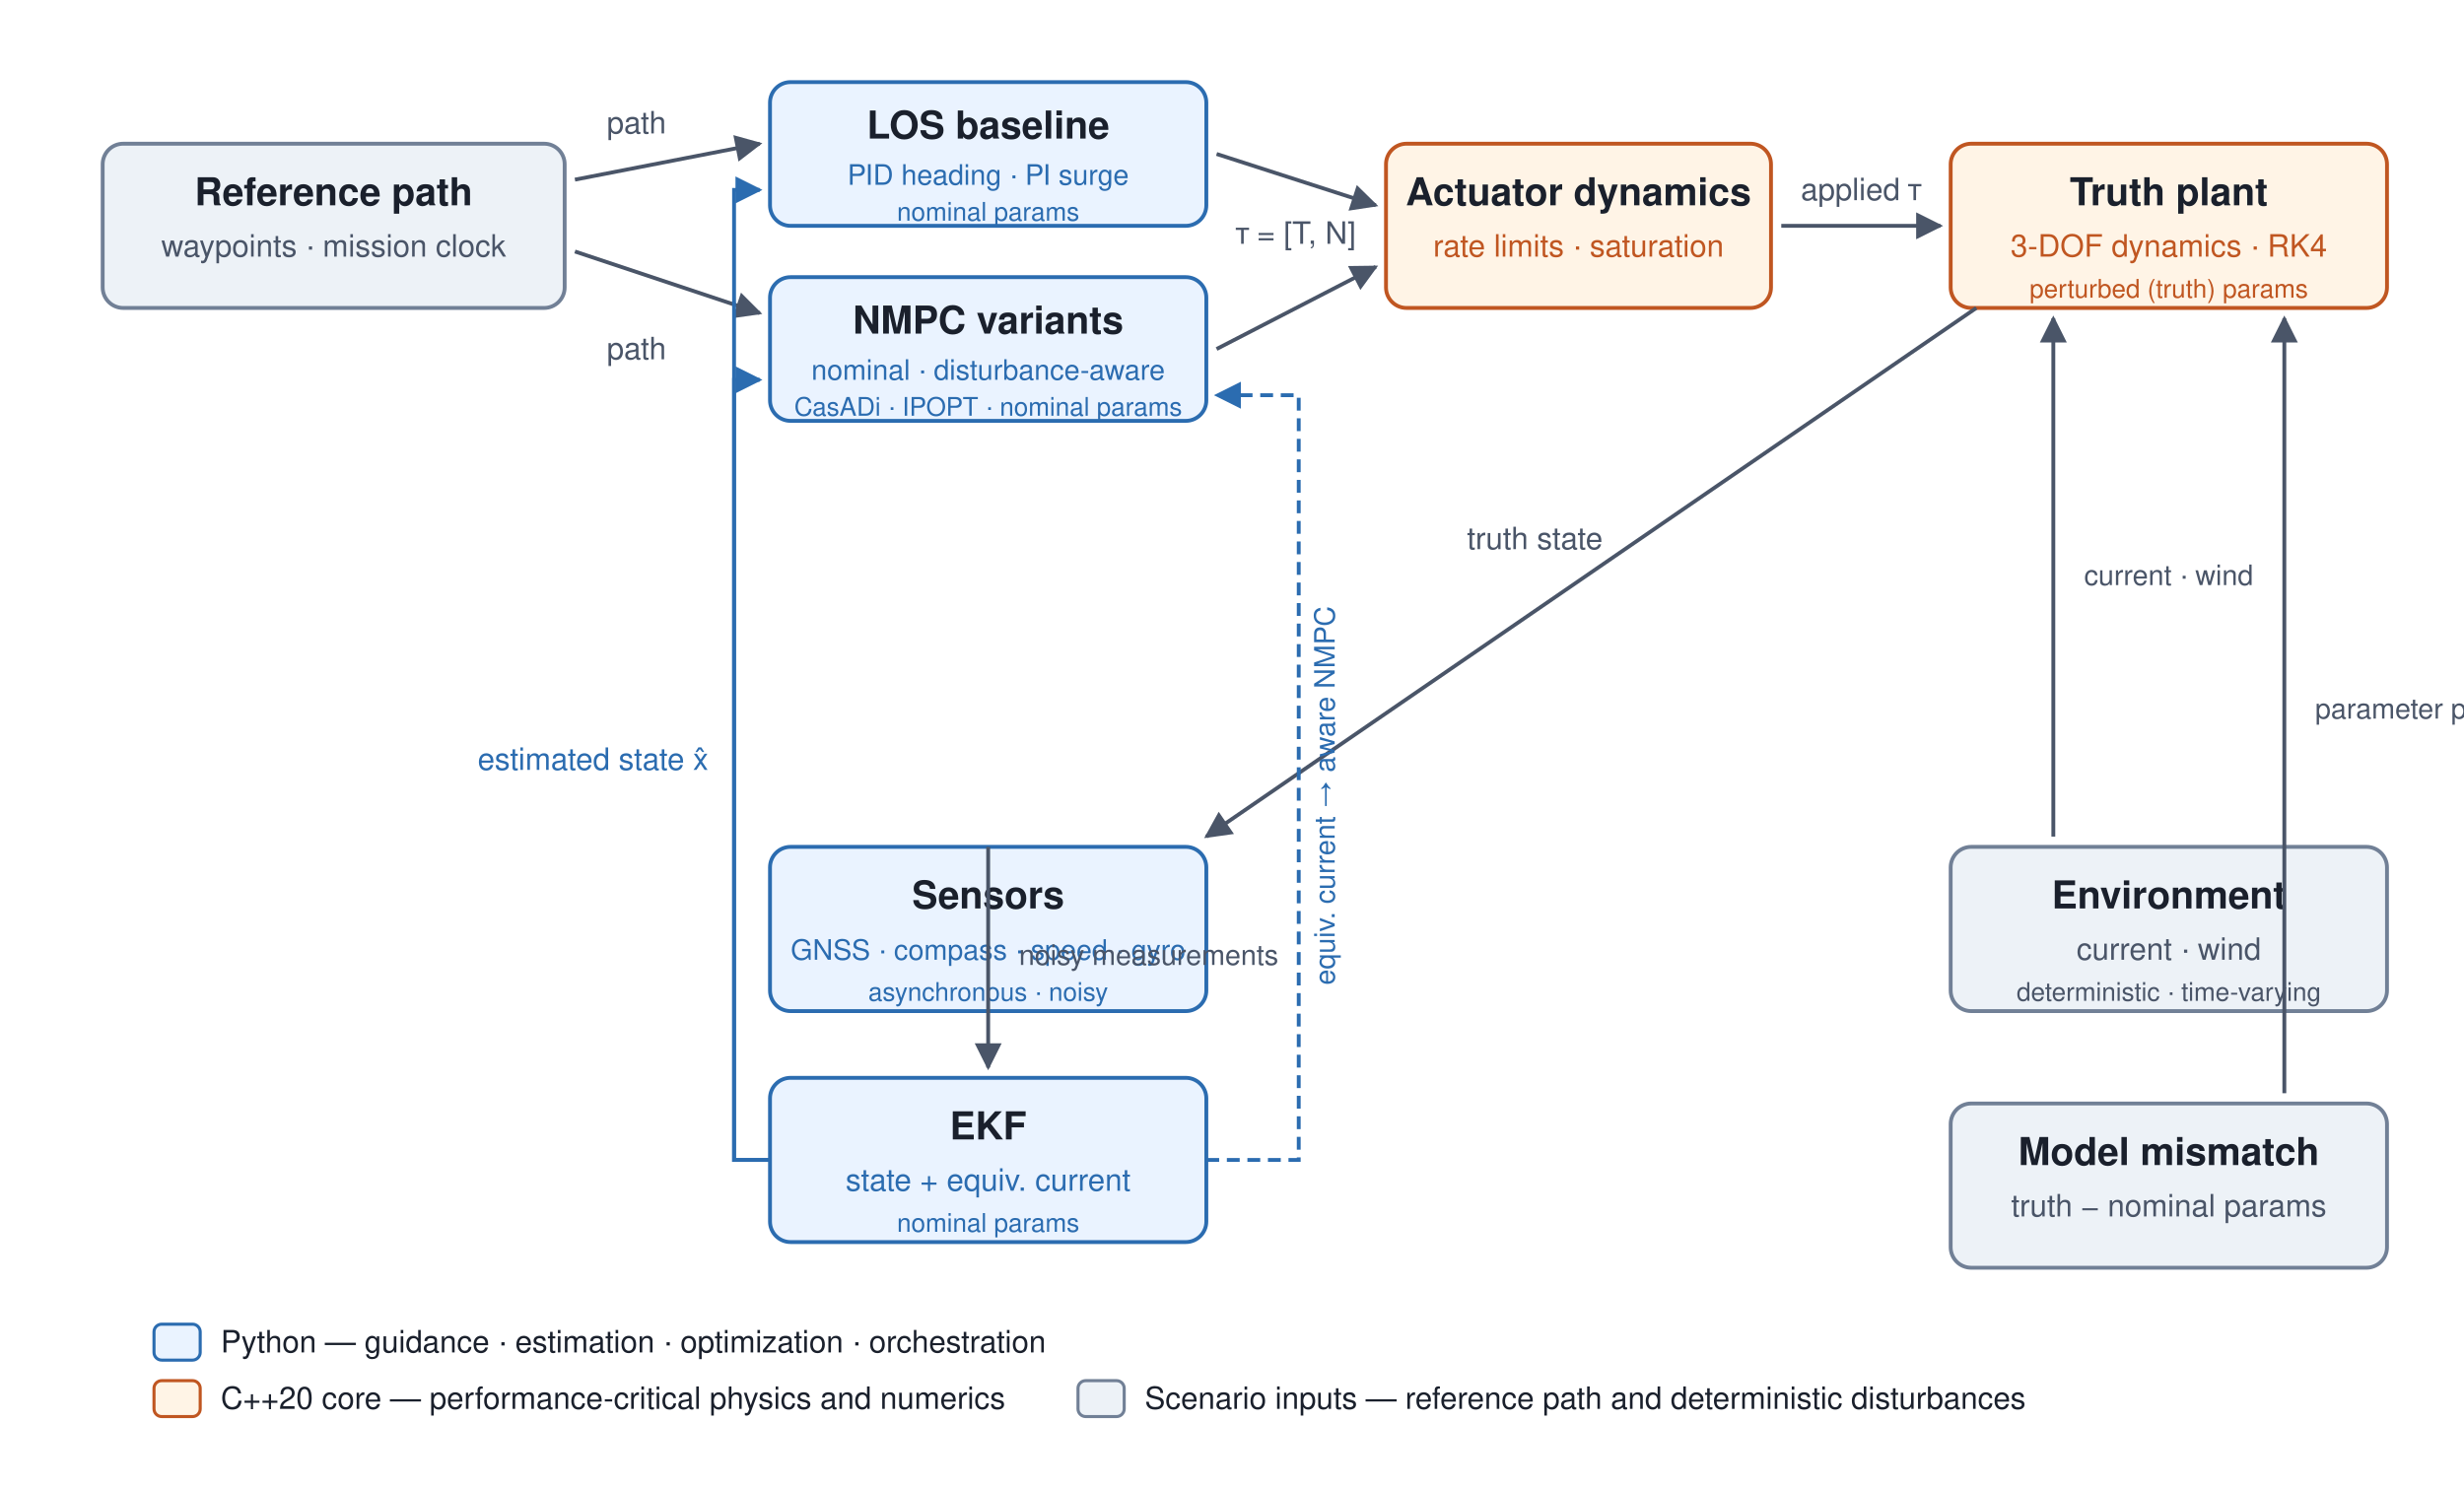
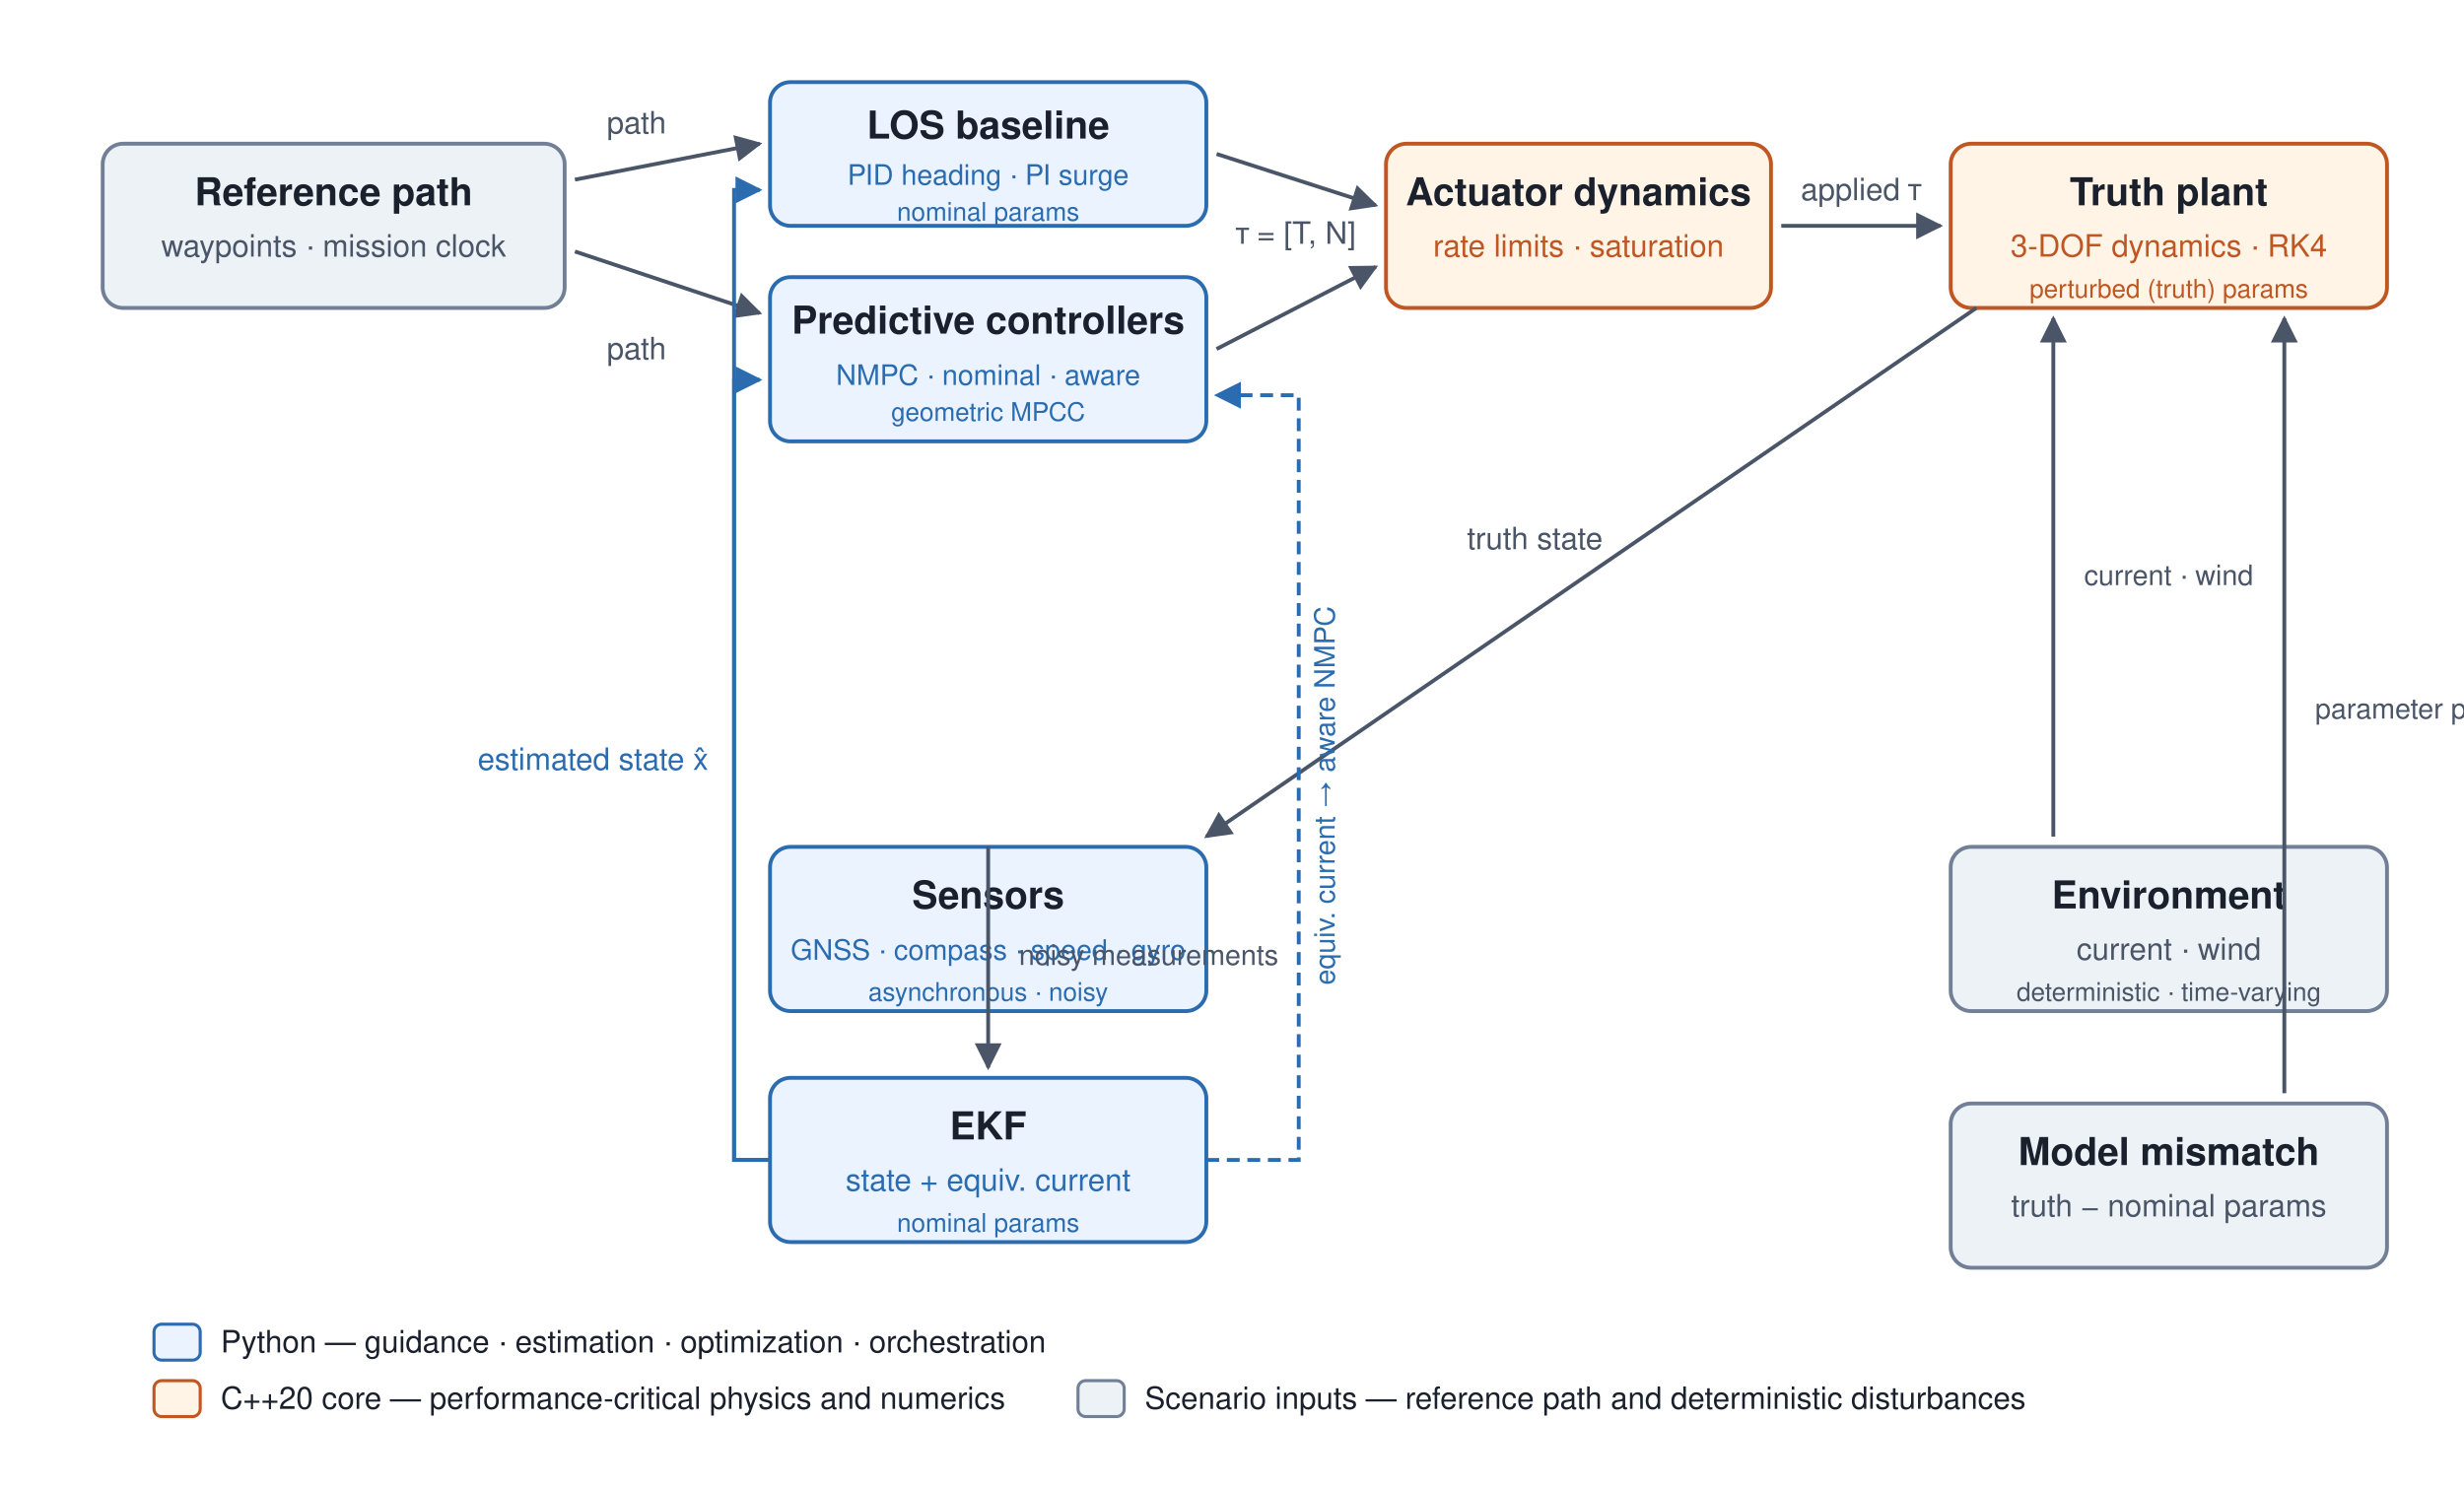
<svg xmlns="http://www.w3.org/2000/svg" viewBox="0 0 960 580" font-family="Helvetica, Arial, sans-serif">
  <defs>
    <marker id="arrow" viewBox="0 0 10 10" refX="9" refY="5" markerWidth="7" markerHeight="7" orient="auto-start-reverse">
      <path d="M 0 0 L 10 5 L 0 10 z" fill="#4a5568" />
    </marker>
    <marker id="arrow-blue" viewBox="0 0 10 10" refX="9" refY="5" markerWidth="7" markerHeight="7" orient="auto-start-reverse">
      <path d="M 0 0 L 10 5 L 0 10 z" fill="#2b6cb0" />
    </marker>
  </defs>
  <rect x="40" y="56" width="180" height="64" rx="8" fill="#edf2f7" stroke="#718096" stroke-width="1.5" />
  <text x="130" y="80" text-anchor="middle" font-size="15" font-weight="bold" fill="#1a202c">Reference path</text>
  <text x="130" y="100" text-anchor="middle" font-size="12" fill="#4a5568">waypoints · mission clock</text>
  <rect x="300" y="32" width="170" height="56" rx="8" fill="#eaf3ff" stroke="#2b6cb0" stroke-width="1.5" />
  <text x="385" y="54" text-anchor="middle" font-size="15" font-weight="bold" fill="#1a202c">LOS baseline</text>
  <text x="385" y="72" text-anchor="middle" font-size="11" fill="#2b6cb0">PID heading · PI surge</text>
  <text x="385" y="86" text-anchor="middle" font-size="10" fill="#2b6cb0">nominal params</text>
-   <rect x="300" y="108" width="170" height="56" rx="8" fill="#eaf3ff" stroke="#2b6cb0" stroke-width="1.5" />
-   <text x="385" y="130" text-anchor="middle" font-size="15" font-weight="bold" fill="#1a202c">NMPC variants</text>
-   <text x="385" y="148" text-anchor="middle" font-size="11" fill="#2b6cb0">nominal · disturbance-aware</text>
-   <text x="385" y="162" text-anchor="middle" font-size="10" fill="#2b6cb0">CasADi · IPOPT · nominal params</text>
+   <rect x="300" y="108" width="170" height="64" rx="8" fill="#eaf3ff" stroke="#2b6cb0" stroke-width="1.5" />
+   <text x="385" y="130" text-anchor="middle" font-size="15" font-weight="bold" fill="#1a202c">Predictive controllers</text>
+   <text x="385" y="150" text-anchor="middle" font-size="11" fill="#2b6cb0">NMPC · nominal · aware</text>
+   <text x="385" y="164" text-anchor="middle" font-size="10" fill="#2b6cb0">geometric MPCC</text>
  <rect x="540" y="56" width="150" height="64" rx="8" fill="#fff4e6" stroke="#c05621" stroke-width="1.5" />
  <text x="615" y="80" text-anchor="middle" font-size="15" font-weight="bold" fill="#1a202c">Actuator dynamics</text>
  <text x="615" y="100" text-anchor="middle" font-size="12" fill="#c05621">rate limits · saturation</text>
  <rect x="760" y="56" width="170" height="64" rx="8" fill="#fff4e6" stroke="#c05621" stroke-width="1.5" />
  <text x="845" y="80" text-anchor="middle" font-size="15" font-weight="bold" fill="#1a202c">Truth plant</text>
  <text x="845" y="100" text-anchor="middle" font-size="12" fill="#c05621">3-DOF dynamics · RK4</text>
  <text x="845" y="116" text-anchor="middle" font-size="10" fill="#c05621">perturbed (truth) params</text>
  <rect x="300" y="330" width="170" height="64" rx="8" fill="#eaf3ff" stroke="#2b6cb0" stroke-width="1.5" />
  <text x="385" y="354" text-anchor="middle" font-size="15" font-weight="bold" fill="#1a202c">Sensors</text>
  <text x="385" y="374" text-anchor="middle" font-size="11" fill="#2b6cb0">GNSS · compass · speed · gyro</text>
  <text x="385" y="390" text-anchor="middle" font-size="10" fill="#2b6cb0">asynchronous · noisy</text>
  <rect x="300" y="420" width="170" height="64" rx="8" fill="#eaf3ff" stroke="#2b6cb0" stroke-width="1.5" />
  <text x="385" y="444" text-anchor="middle" font-size="15" font-weight="bold" fill="#1a202c">EKF</text>
  <text x="385" y="464" text-anchor="middle" font-size="12" fill="#2b6cb0">state + equiv. current</text>
  <text x="385" y="480" text-anchor="middle" font-size="10" fill="#2b6cb0">nominal params</text>
  <rect x="760" y="330" width="170" height="64" rx="8" fill="#edf2f7" stroke="#718096" stroke-width="1.5" />
  <text x="845" y="354" text-anchor="middle" font-size="15" font-weight="bold" fill="#1a202c">Environment</text>
  <text x="845" y="374" text-anchor="middle" font-size="12" fill="#4a5568">current · wind</text>
  <text x="845" y="390" text-anchor="middle" font-size="10" fill="#4a5568">deterministic · time-varying</text>
  <rect x="760" y="430" width="170" height="64" rx="8" fill="#edf2f7" stroke="#718096" stroke-width="1.5" />
  <text x="845" y="454" text-anchor="middle" font-size="15" font-weight="bold" fill="#1a202c">Model mismatch</text>
  <text x="845" y="474" text-anchor="middle" font-size="12" fill="#4a5568">truth − nominal params</text>
  <line x1="224" y1="70" x2="296" y2="56" stroke="#4a5568" stroke-width="1.5" marker-end="url(#arrow)" />
  <text x="248" y="52" text-anchor="middle" font-size="12" fill="#4a5568">path</text>
  <line x1="224" y1="98" x2="296" y2="122" stroke="#4a5568" stroke-width="1.5" marker-end="url(#arrow)" />
  <text x="248" y="140" text-anchor="middle" font-size="12" fill="#4a5568">path</text>
  <line x1="474" y1="60" x2="536" y2="80" stroke="#4a5568" stroke-width="1.5" marker-end="url(#arrow)" />
  <line x1="474" y1="136" x2="536" y2="104" stroke="#4a5568" stroke-width="1.5" marker-end="url(#arrow)" />
  <text x="505" y="95" text-anchor="middle" font-size="12" fill="#4a5568">τ = [T, N]</text>
  <line x1="694" y1="88" x2="756" y2="88" stroke="#4a5568" stroke-width="1.5" marker-end="url(#arrow)" />
  <text x="725" y="78" text-anchor="middle" font-size="12" fill="#4a5568">applied τ</text>
  <line x1="800" y1="326" x2="800" y2="124" stroke="#4a5568" stroke-width="1.5" marker-end="url(#arrow)" />
  <text x="812" y="228" font-size="11" fill="#4a5568">current · wind</text>
  <line x1="890" y1="426" x2="890" y2="124" stroke="#4a5568" stroke-width="1.5" marker-end="url(#arrow)" />
  <text x="902" y="280" font-size="11" fill="#4a5568">parameter perturbation</text>
  <line x1="770" y1="120" x2="470" y2="326" stroke="#4a5568" stroke-width="1.5" marker-end="url(#arrow)" />
  <text x="598" y="214" text-anchor="middle" font-size="12" fill="#4a5568">truth state</text>
  <line x1="385" y1="330" x2="385" y2="416" stroke="#4a5568" stroke-width="1.5" marker-end="url(#arrow)" />
  <text x="397" y="376" font-size="11" fill="#4a5568">noisy measurements</text>
  <path d="M 300 452 L 286 452 L 286 74 L 296 74" fill="none" stroke="#2b6cb0" stroke-width="1.5" marker-end="url(#arrow-blue)" />
  <path d="M 300 452 L 286 452 L 286 148 L 296 148" fill="none" stroke="#2b6cb0" stroke-width="1.5" marker-end="url(#arrow-blue)" />
  <text x="276" y="300" text-anchor="end" font-size="12" fill="#2b6cb0">estimated state x̂</text>
  <path d="M 470 452 L 506 452 L 506 154 L 474 154" fill="none" stroke="#2b6cb0" stroke-width="1.5" stroke-dasharray="5 3" marker-end="url(#arrow-blue)" />
  <text x="520" y="310" text-anchor="middle" font-size="11" fill="#2b6cb0" transform="rotate(-90 520 310)">equiv. current → aware NMPC</text>
  <rect x="60" y="516" width="18" height="14" rx="3" fill="#eaf3ff" stroke="#2b6cb0" stroke-width="1.2" />
  <text x="86" y="527" font-size="12" fill="#1a202c">Python — guidance · estimation · optimization · orchestration</text>
  <rect x="60" y="538" width="18" height="14" rx="3" fill="#fff4e6" stroke="#c05621" stroke-width="1.2" />
  <text x="86" y="549" font-size="12" fill="#1a202c">C++20 core — performance-critical physics and numerics</text>
  <rect x="420" y="538" width="18" height="14" rx="3" fill="#edf2f7" stroke="#718096" stroke-width="1.2" />
  <text x="446" y="549" font-size="12" fill="#1a202c">Scenario inputs — reference path and deterministic disturbances</text>
</svg>
